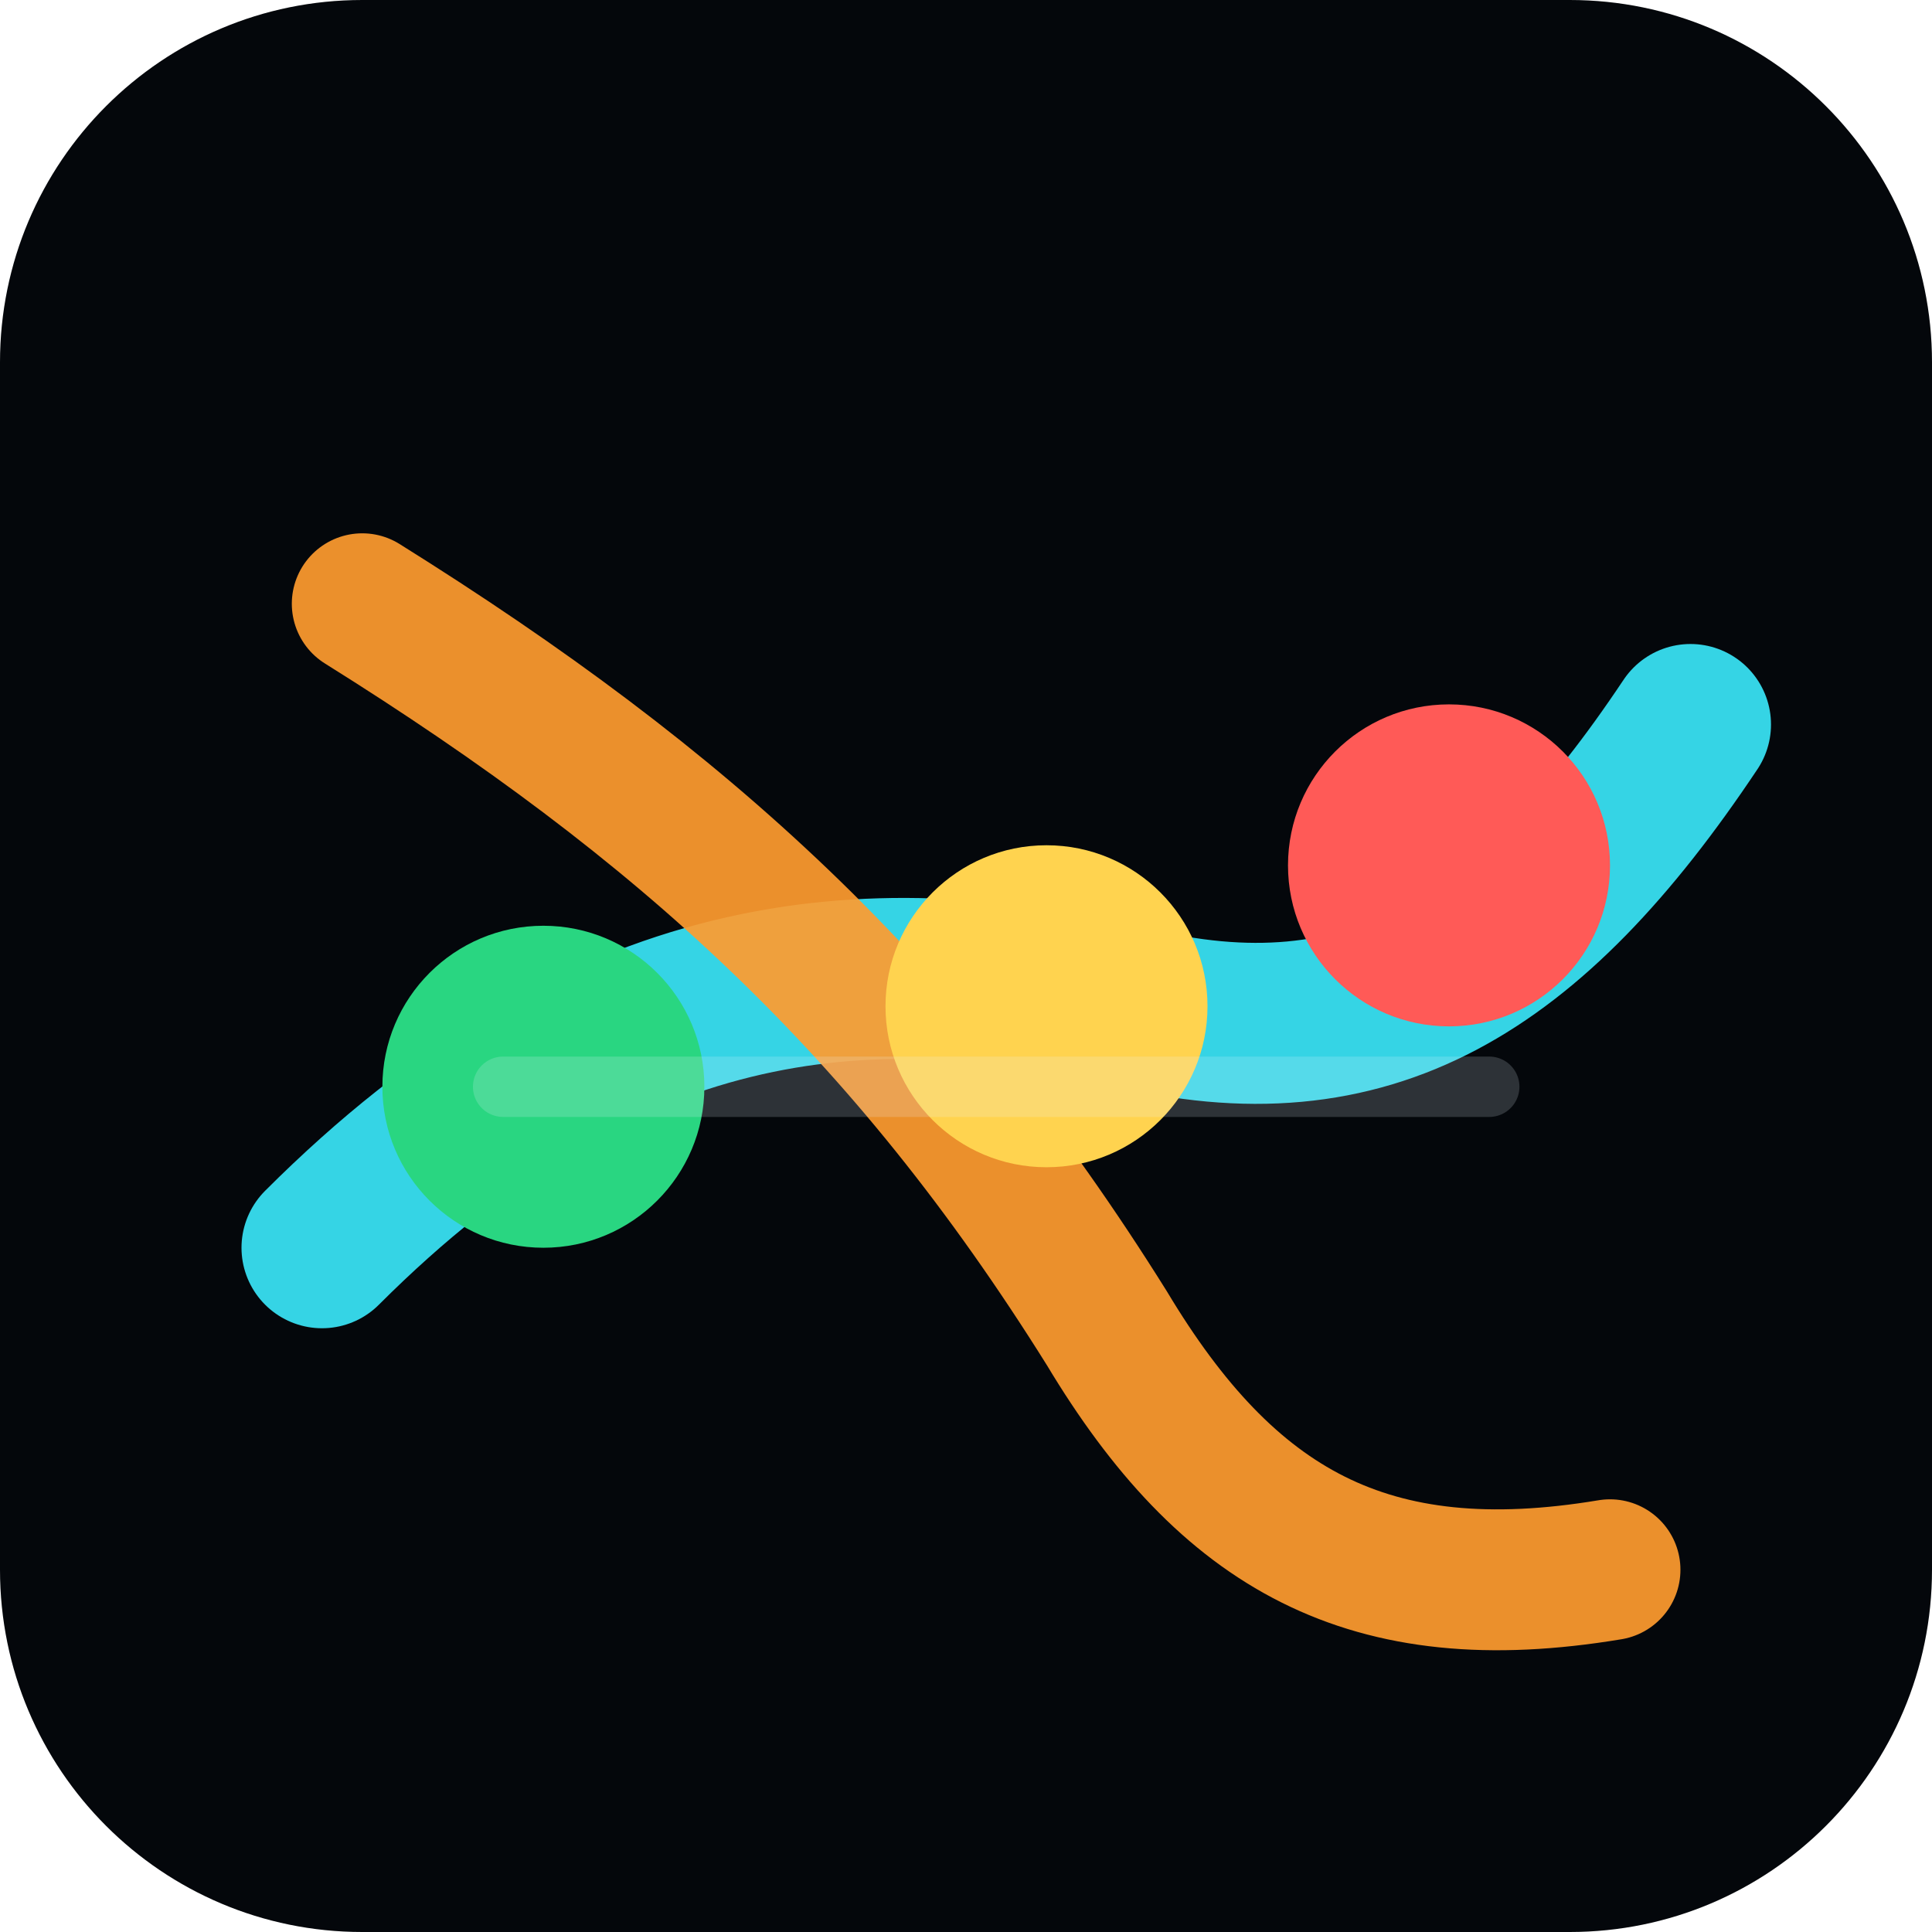
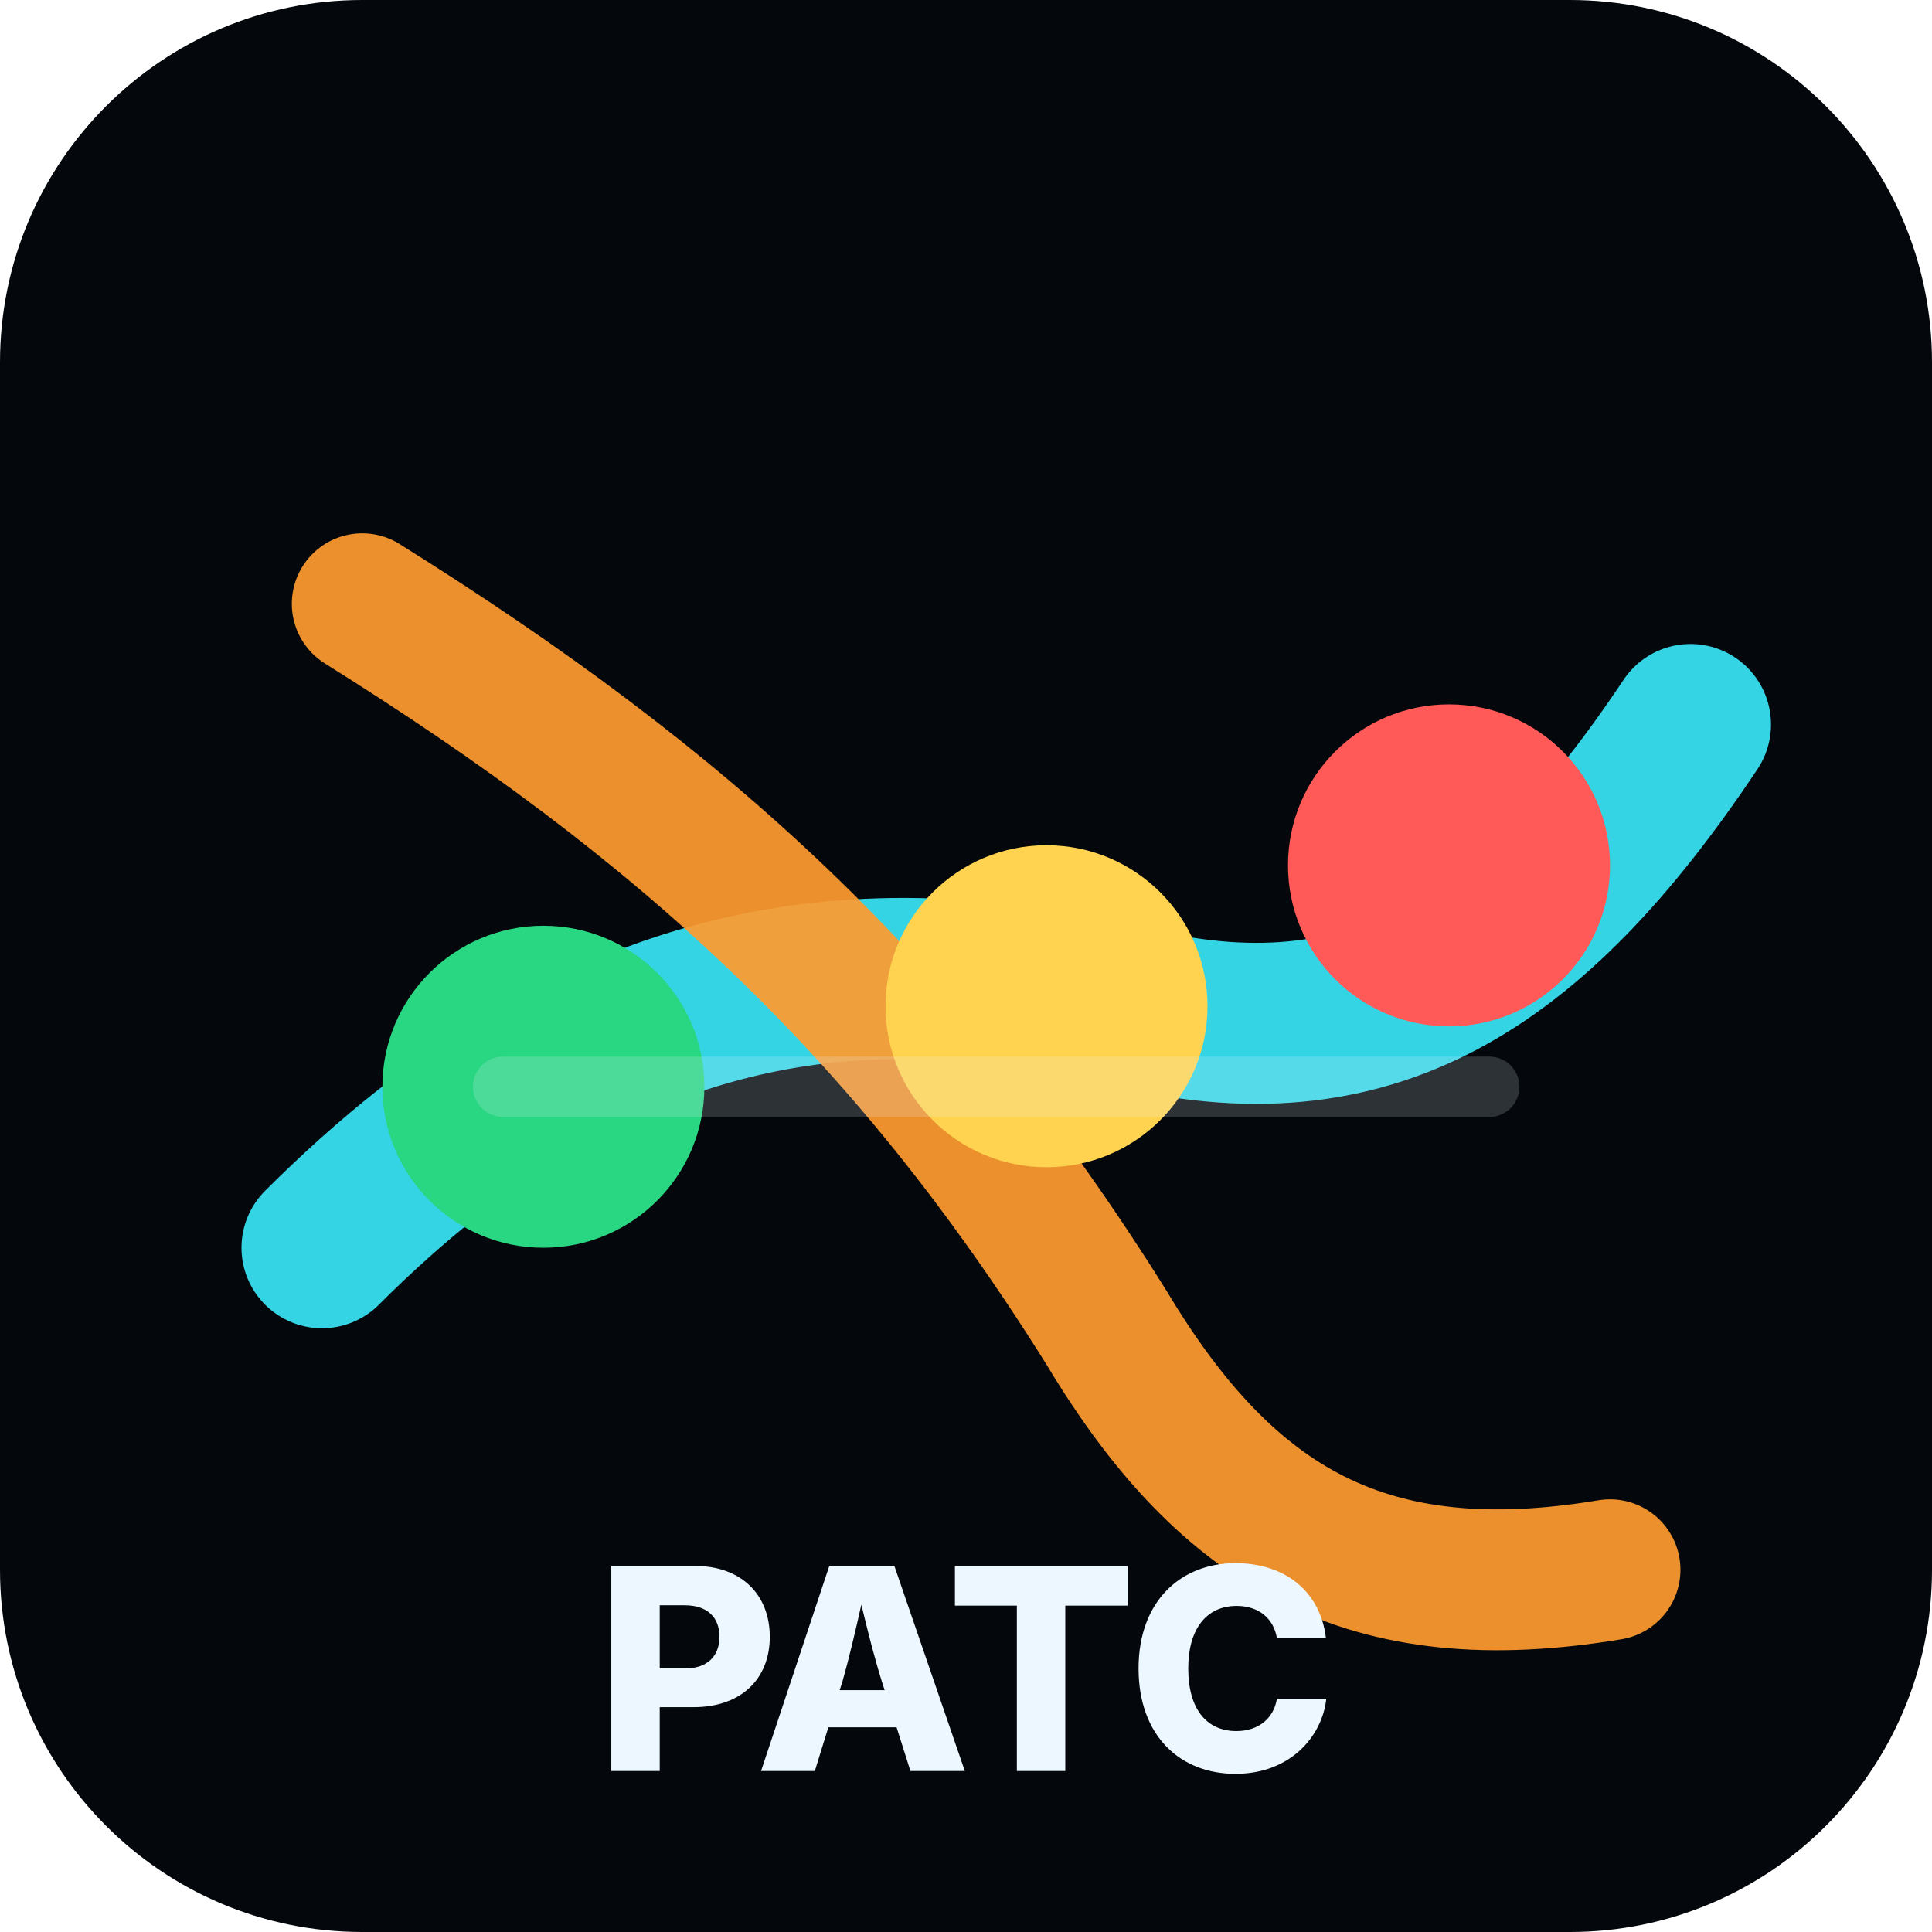
<svg xmlns="http://www.w3.org/2000/svg" viewBox="0 0 96 96" role="img" aria-label="PATC logo">
  <rect width="96" height="96" rx="18" fill="#04070b" />
  <path d="M16 62 C30 48 43 47 56 50 C68 53 76 48 84 36" fill="none" stroke="#35d4e5" stroke-width="8" stroke-linecap="round" />
  <path d="M18 30 C34 40 45 50 55 66 C61 76 68 80 80 78" fill="none" stroke="#ff9b2f" stroke-width="7" stroke-linecap="round" opacity=".92" />
  <circle cx="27" cy="54" r="8" fill="#29d681" />
  <circle cx="52" cy="50" r="8" fill="#ffd34f" />
  <circle cx="72" cy="43" r="8" fill="#ff5a57" />
  <path d="M25 54 H74" stroke="#edf7ff" stroke-opacity=".18" stroke-width="3" stroke-linecap="round" />
+   <text x="48" y="88" text-anchor="middle" font-family="Inter, Arial, sans-serif" font-size="14" font-weight="800" fill="#edf7ff">PATC</text>
</svg>
